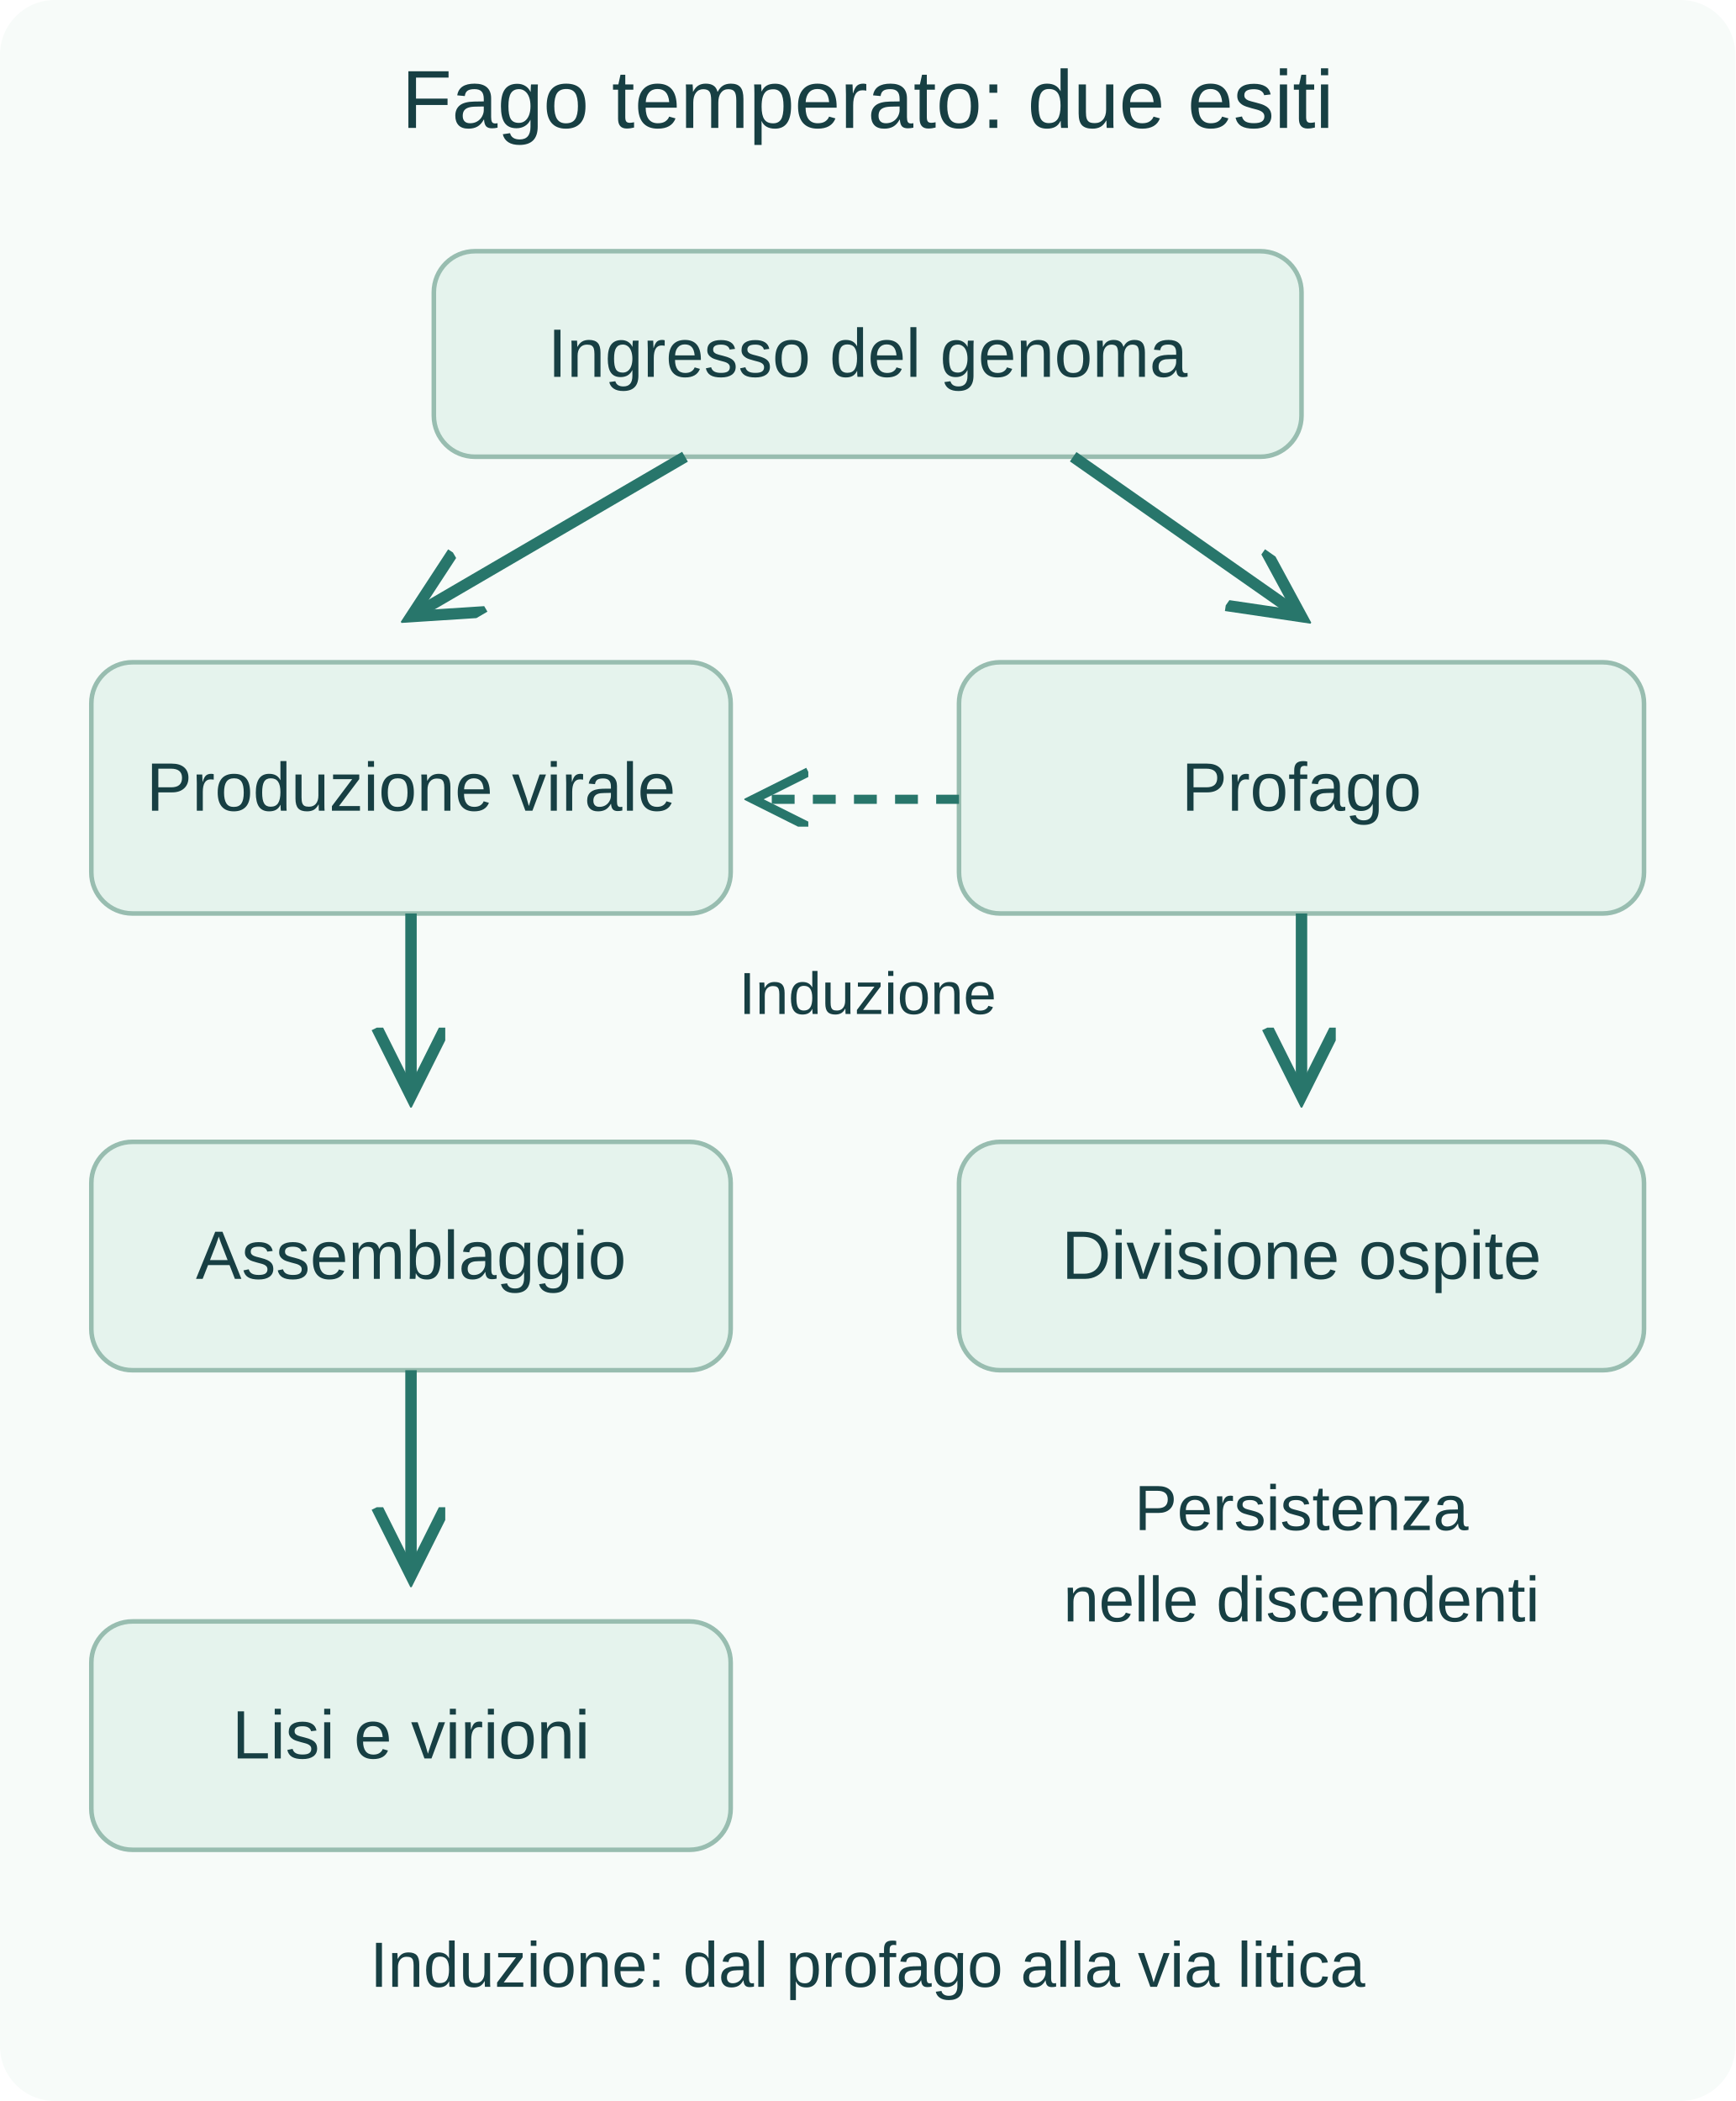
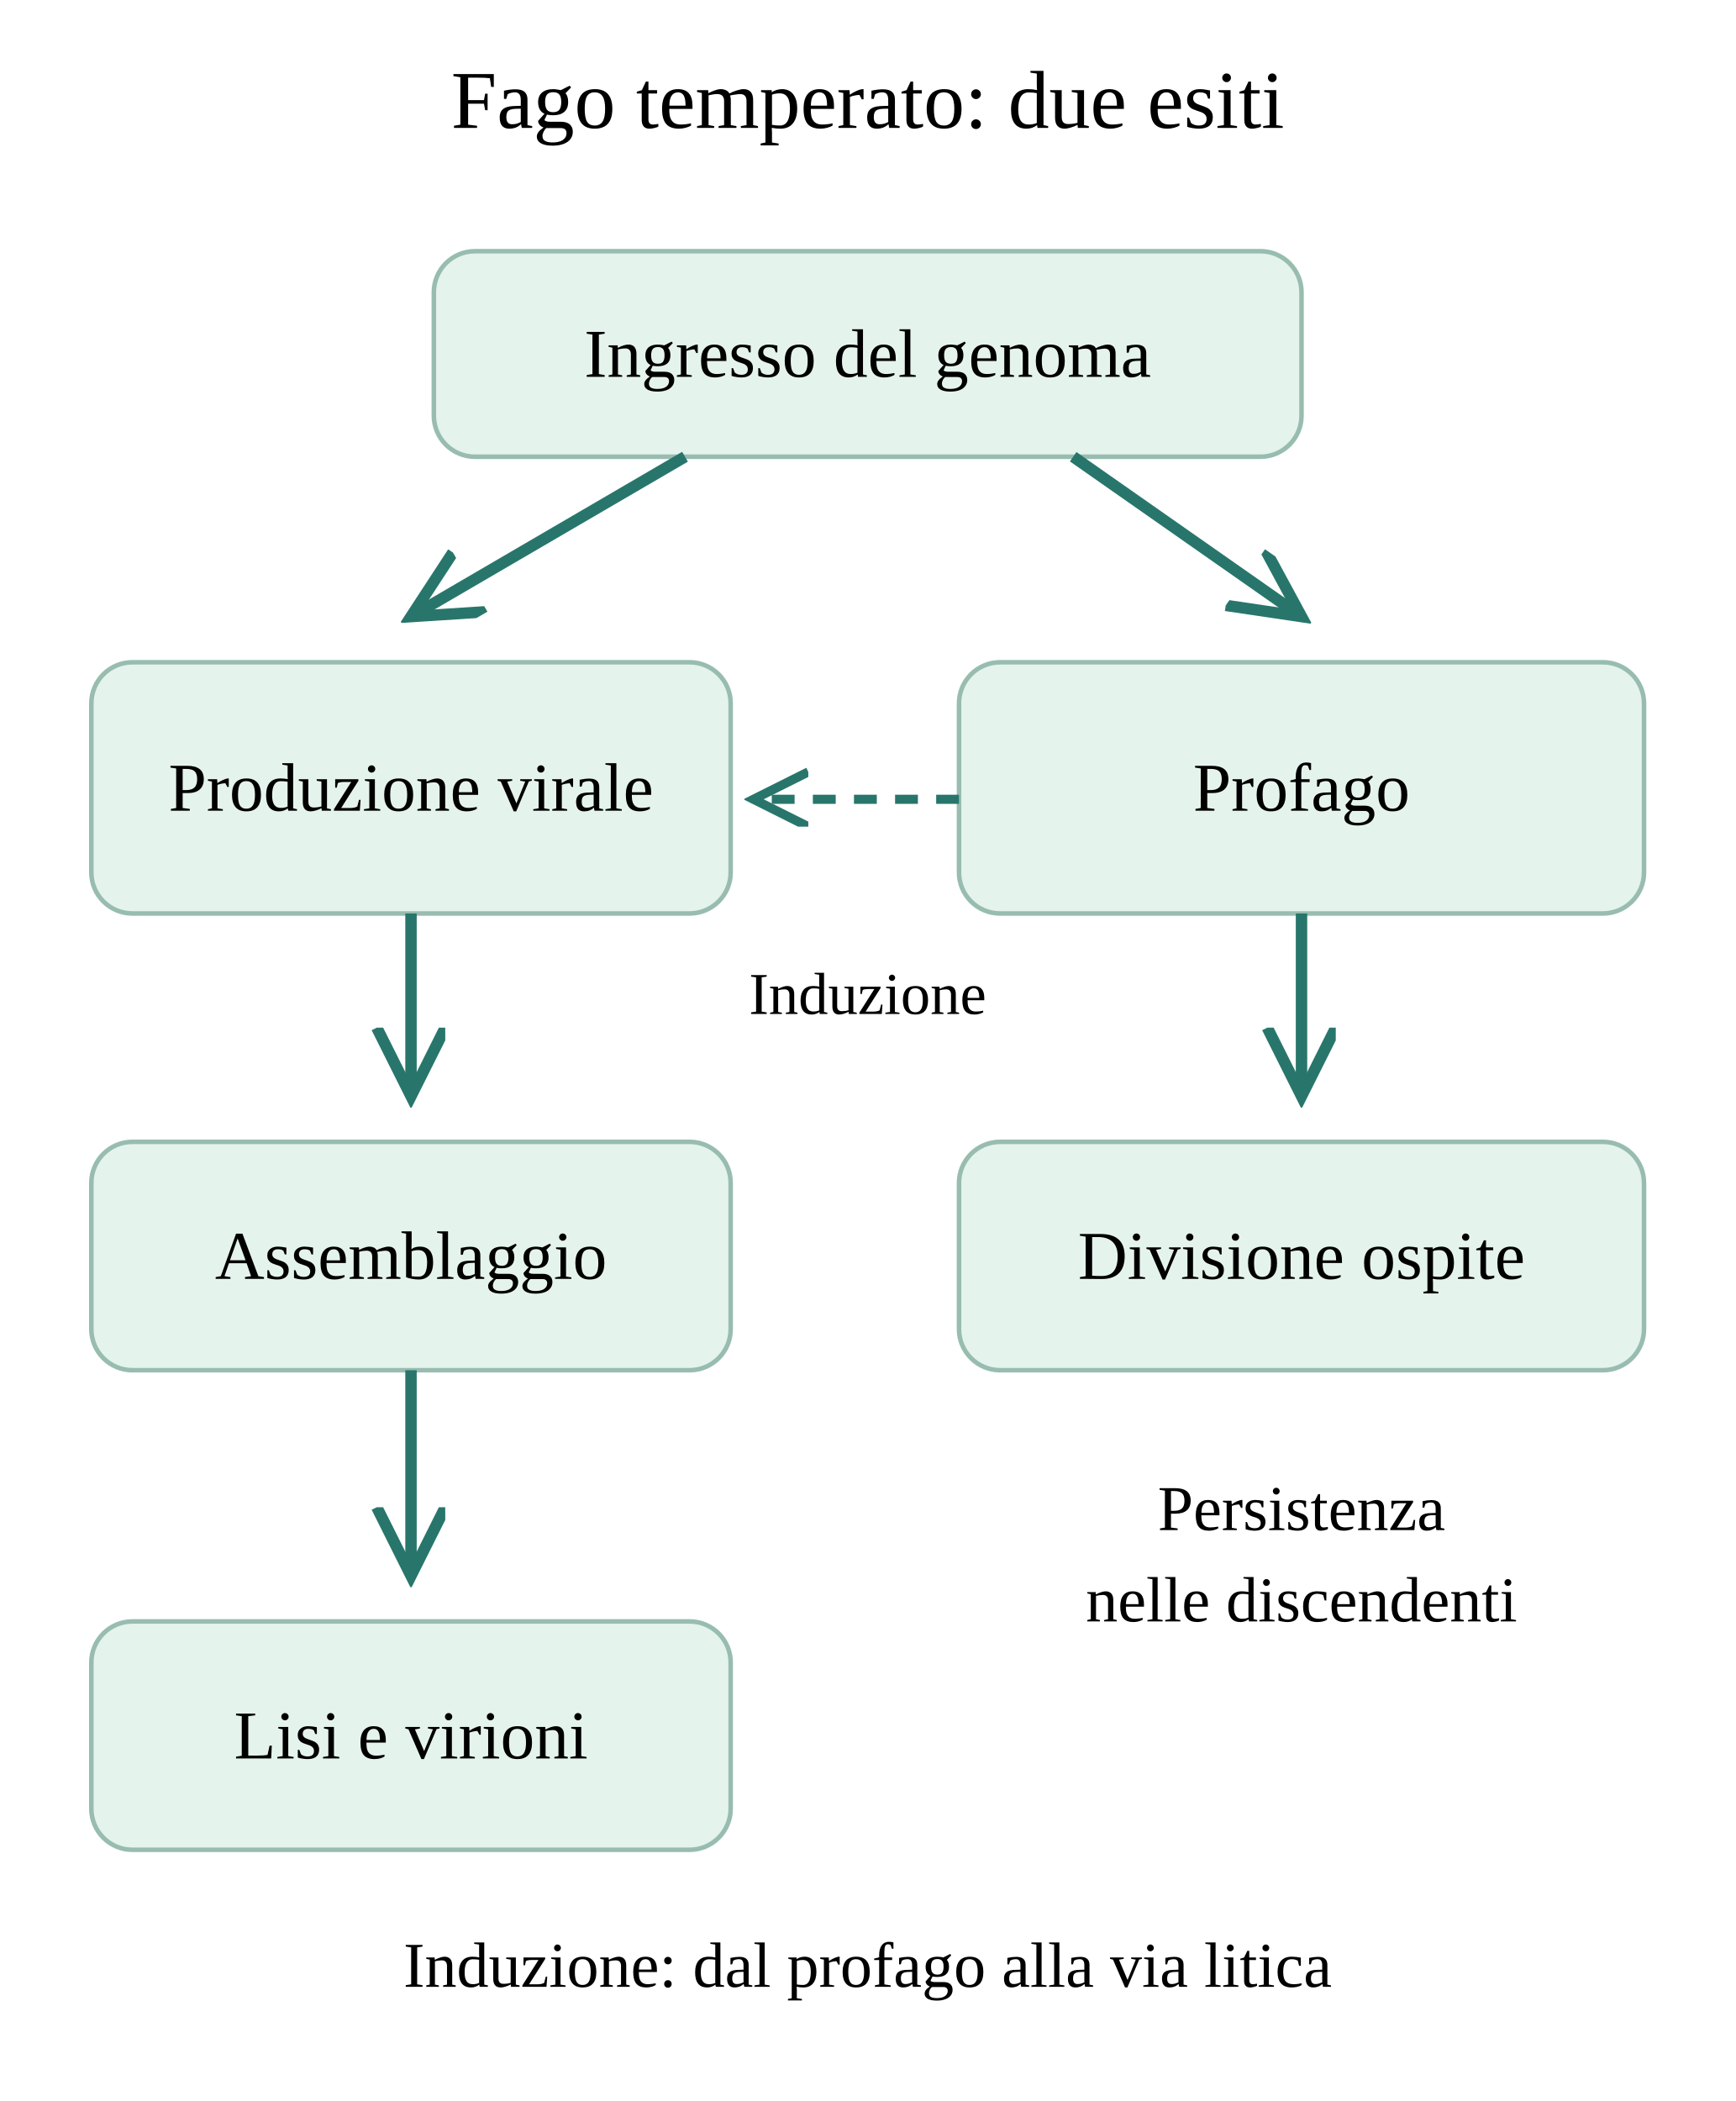
- <svg xmlns="http://www.w3.org/2000/svg" width="380" height="460" viewBox="0 0 380 460" role="img" aria-labelledby="title">
+ <svg xmlns="http://www.w3.org/2000/svg" id="disegno" width="380" height="460" viewBox="0 0 380 460" role="img" aria-labelledby="title">
  <defs>
    <marker id="a" markerWidth="7" markerHeight="7" refX="6" refY="3" orient="auto">
      <path d="M0 0 L6 3 L0 6" fill="none" stroke="#28766b" />
    </marker>
  </defs>
-   <rect width="380" height="460" rx="12" fill="#f7fbf9" />
-   <g font-family="Arial, sans-serif">
-     <text x="190" y="28" font-size="18" fill="#173f43" text-anchor="middle">Fago temperato: due esiti</text>
+   <g>
+     <text x="190" y="28" font-size="18" fill="currentColor" text-anchor="middle">Fago temperato: due esiti</text>
    <rect x="95" y="55" width="190" height="45" rx="9" fill="#e5f3ed" stroke="#98bdb0" />
-     <text x="190.0" y="82.5" font-size="15" fill="#173f43" text-anchor="middle">Ingresso del genoma</text>
+     <text x="190.0" y="82.5" font-size="15" fill="currentColor" text-anchor="middle">Ingresso del genoma</text>
    <path d="M150 100 L90 135" fill="none" stroke="#28766b" stroke-width="2.5" marker-end="url(#a)" />
    <path d="M235 100 L285 135" fill="none" stroke="#28766b" stroke-width="2.5" marker-end="url(#a)" />
    <rect x="20" y="145" width="140" height="55" rx="9" fill="#e5f3ed" stroke="#98bdb0" />
-     <text x="90.0" y="177.5" font-size="15" fill="#173f43" text-anchor="middle">Produzione virale</text>
+     <text x="90.0" y="177.5" font-size="15" fill="currentColor" text-anchor="middle">Produzione virale</text>
    <rect x="210" y="145" width="150" height="55" rx="9" fill="#e5f3ed" stroke="#98bdb0" />
-     <text x="285.0" y="177.5" font-size="15" fill="#173f43" text-anchor="middle">Profago</text>
+     <text x="285.0" y="177.5" font-size="15" fill="currentColor" text-anchor="middle">Profago</text>
    <path d="M90 200 L90 240" fill="none" stroke="#28766b" stroke-width="2.5" marker-end="url(#a)" />
    <path d="M285 200 L285 240" fill="none" stroke="#28766b" stroke-width="2.5" marker-end="url(#a)" />
    <rect x="20" y="250" width="140" height="50" rx="9" fill="#e5f3ed" stroke="#98bdb0" />
-     <text x="90.0" y="280.0" font-size="15" fill="#173f43" text-anchor="middle">Assemblaggio</text>
+     <text x="90.0" y="280.0" font-size="15" fill="currentColor" text-anchor="middle">Assemblaggio</text>
    <rect x="210" y="250" width="150" height="50" rx="9" fill="#e5f3ed" stroke="#98bdb0" />
-     <text x="285.0" y="280.0" font-size="15" fill="#173f43" text-anchor="middle">Divisione ospite</text>
+     <text x="285.0" y="280.0" font-size="15" fill="currentColor" text-anchor="middle">Divisione ospite</text>
    <path d="M90 300 L90 345" fill="none" stroke="#28766b" stroke-width="2.5" marker-end="url(#a)" />
    <rect x="20" y="355" width="140" height="50" rx="9" fill="#e5f3ed" stroke="#98bdb0" />
-     <text x="90.0" y="385.0" font-size="15" fill="#173f43" text-anchor="middle">Lisi e virioni</text>
-     <text x="285" y="335" font-size="14" fill="#173f43" text-anchor="middle">Persistenza</text>
-     <text x="285" y="355" font-size="14" fill="#173f43" text-anchor="middle">nelle discendenti</text>
+     <text x="90.0" y="385.0" font-size="15" fill="currentColor" text-anchor="middle">Lisi e virioni</text>
+     <text x="285" y="335" font-size="14" fill="currentColor" text-anchor="middle">Persistenza</text>
+     <text x="285" y="355" font-size="14" fill="currentColor" text-anchor="middle">nelle discendenti</text>
    <path d="M210 175 L165 175" fill="none" stroke="#28766b" stroke-width="2" stroke-dasharray="5 4" marker-end="url(#a)" />
-     <text x="190" y="435" font-size="14" fill="#173f43" text-anchor="middle">Induzione: dal profago alla via litica</text>
-     <text x="190" y="222" font-size="13" fill="#173f43" text-anchor="middle">Induzione</text>
+     <text x="190" y="435" font-size="14" fill="currentColor" text-anchor="middle">Induzione: dal profago alla via litica</text>
+     <text x="190" y="222" font-size="13" fill="currentColor" text-anchor="middle">Induzione</text>
  </g>
</svg>
